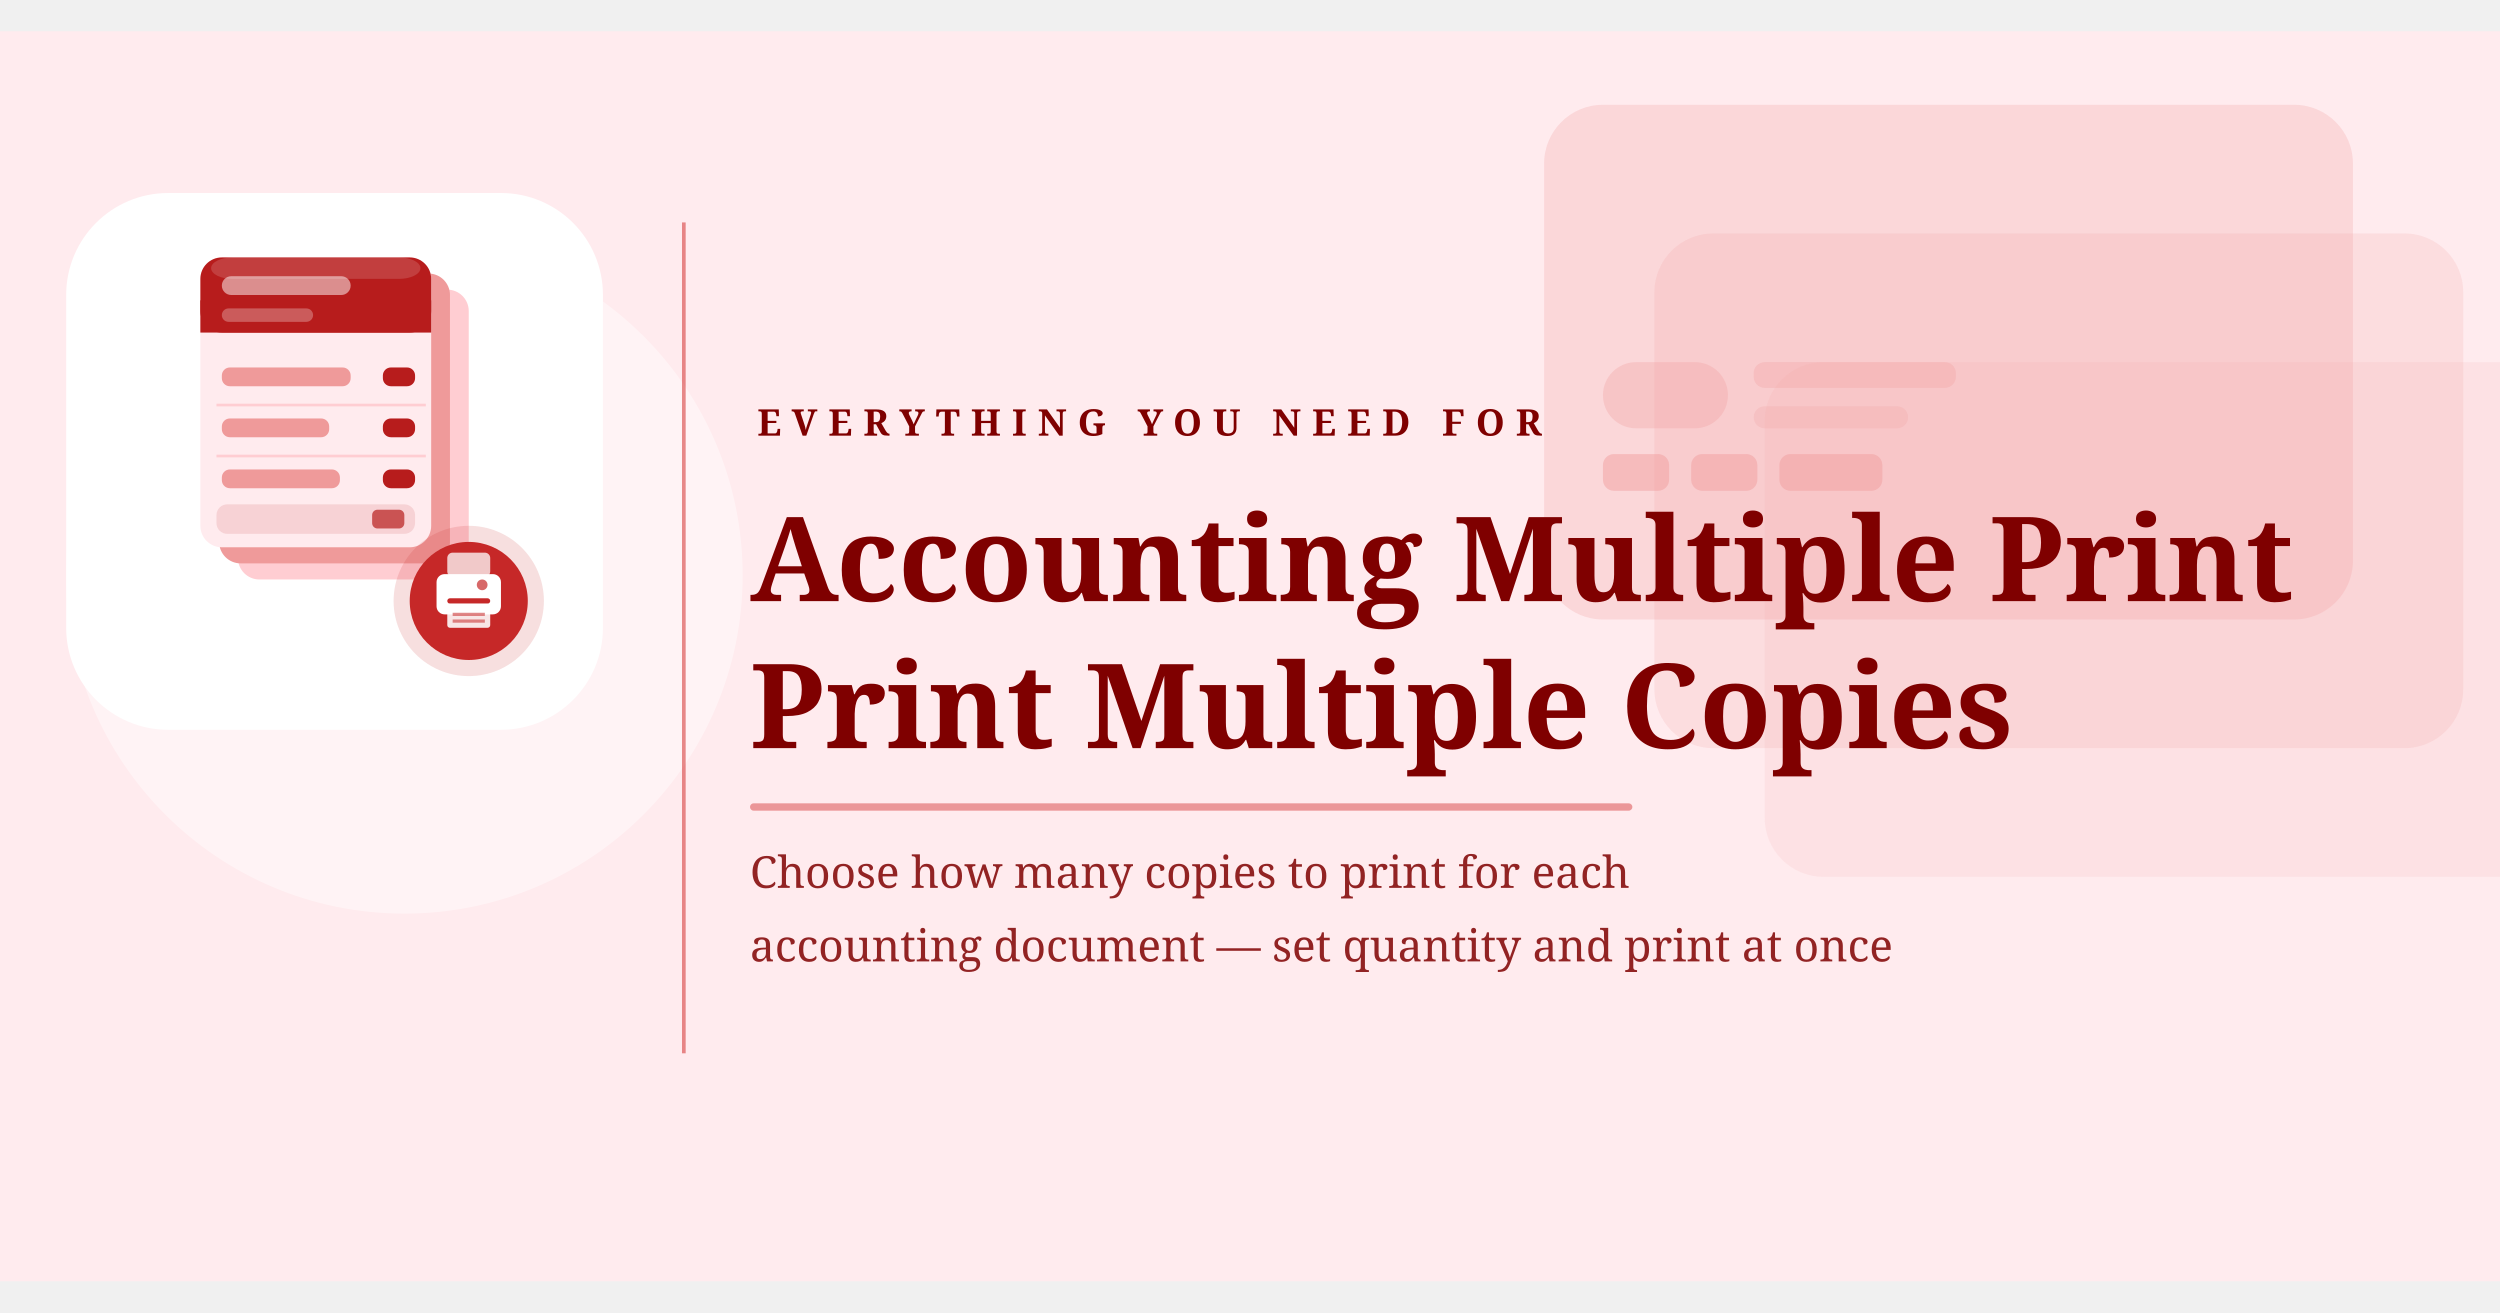
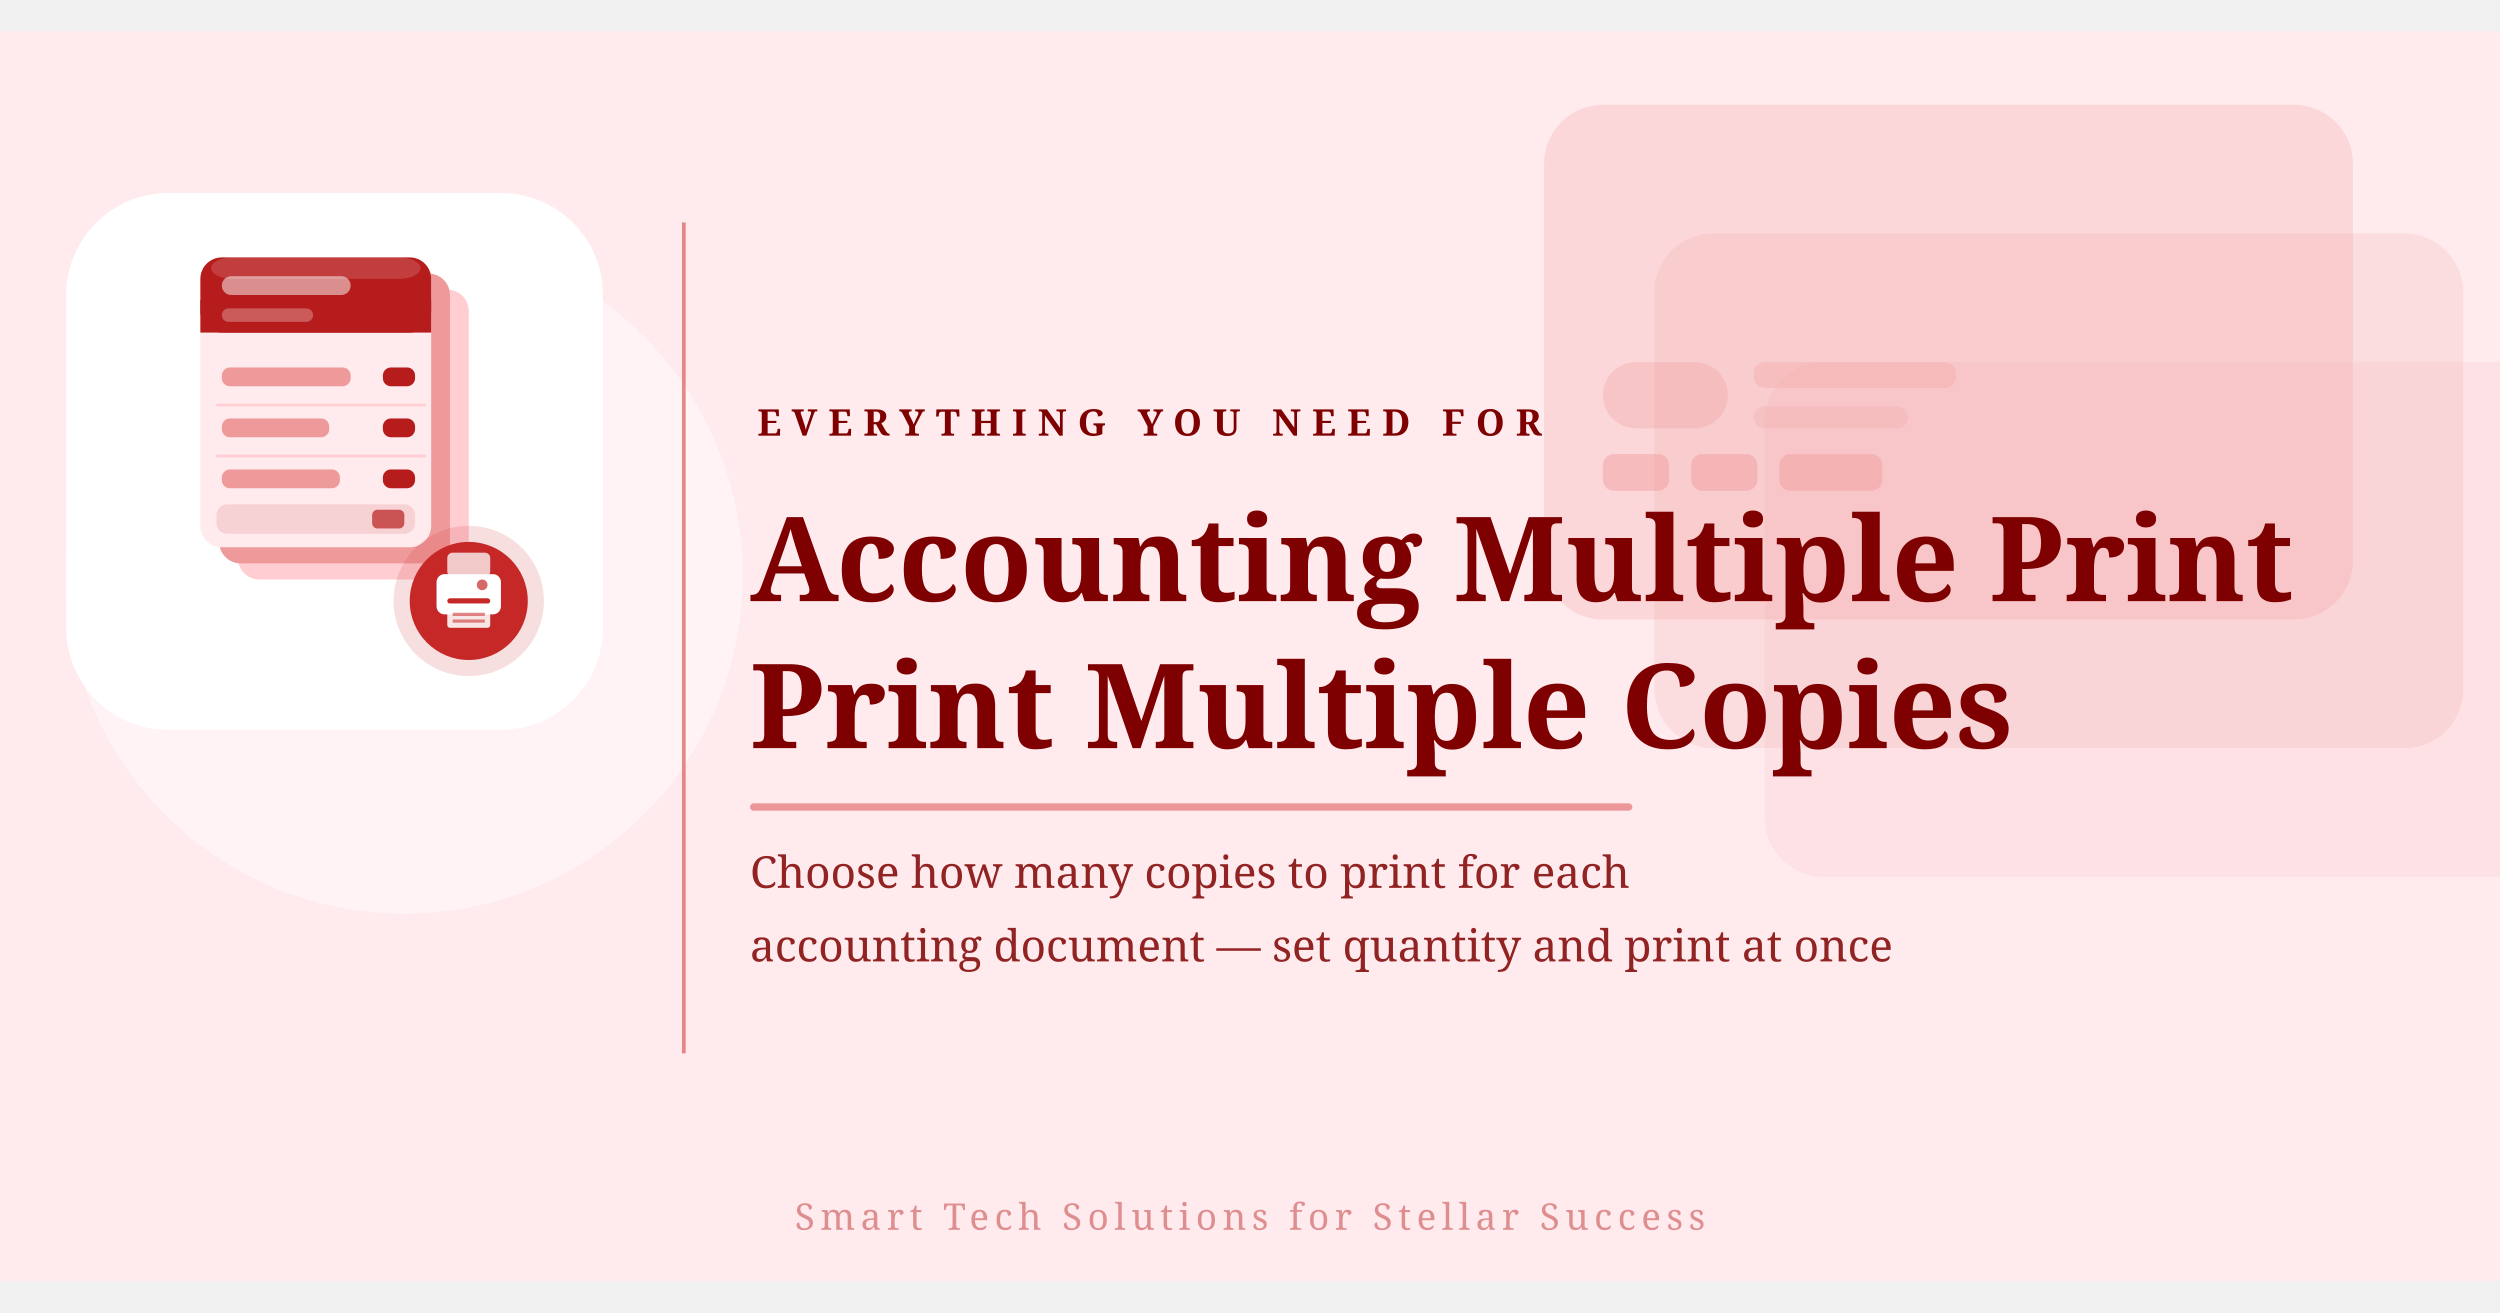
<svg xmlns="http://www.w3.org/2000/svg" width="1200" height="630" viewBox="0 0 680 340">
  <rect width="680" height="340" fill="#FFEBEE" />
  <rect x="420" y="20" width="220" height="140" rx="16" fill="#EF9A9A" opacity="0.25" />
  <rect x="450" y="55" width="220" height="140" rx="16" fill="#EF9A9A" opacity="0.18" />
  <rect x="480" y="90" width="220" height="140" rx="16" fill="#EF9A9A" opacity="0.12" />
  <rect x="436" y="90" width="34" height="18" rx="9" fill="#EF9A9A" opacity="0.30" />
  <rect x="477" y="90" width="55" height="7" rx="3" fill="#EF9A9A" opacity="0.28" />
  <rect x="477" y="102" width="42" height="6" rx="3" fill="#EF9A9A" opacity="0.22" />
  <rect x="436" y="115" width="18" height="10" rx="3" fill="#EF9A9A" opacity="0.45" />
  <rect x="460" y="115" width="18" height="10" rx="3" fill="#EF9A9A" opacity="0.45" />
  <rect x="484" y="115" width="28" height="10" rx="3" fill="#EF9A9A" opacity="0.45" />
  <circle cx="110" cy="148" r="92" fill="white" opacity="0.42" />
  <g transform="translate(18,44) scale(0.73)">
    <rect width="200" height="200" rx="38" fill="#FFFFFF" />
    <rect x="64" y="36" width="86" height="108" rx="8" fill="#FFCDD2" />
    <rect x="57" y="30" width="86" height="108" rx="8" fill="#EF9A9A" />
    <rect x="50" y="24" width="86" height="108" rx="8" fill="#FFEBEE" />
    <rect x="50" y="24" width="86" height="28" rx="8" fill="#B71C1C" />
    <rect x="50" y="40" width="86" height="12" fill="#B71C1C" />
    <rect x="58" y="31" width="48" height="7" rx="3.5" fill="white" opacity="0.5" />
    <rect x="58" y="43" width="34" height="5" rx="2.5" fill="white" opacity="0.28" />
    <rect x="54" y="24" width="78" height="8" rx="8" fill="white" opacity="0.15" />
    <rect x="58" y="65" width="48" height="7" rx="3" fill="#EF9A9A" />
    <rect x="118" y="65" width="12" height="7" rx="3" fill="#B71C1C" />
    <line x1="56" y1="79" x2="134" y2="79" stroke="#FFCDD2" stroke-width="1" />
    <rect x="58" y="84" width="40" height="7" rx="3" fill="#EF9A9A" />
    <rect x="118" y="84" width="12" height="7" rx="3" fill="#B71C1C" />
    <line x1="56" y1="98" x2="134" y2="98" stroke="#FFCDD2" stroke-width="1" />
    <rect x="58" y="103" width="44" height="7" rx="3" fill="#EF9A9A" />
    <rect x="118" y="103" width="12" height="7" rx="3" fill="#B71C1C" />
    <rect x="56" y="116" width="74" height="11" rx="4" fill="#B71C1C" opacity="0.12" />
    <rect x="114" y="118" width="12" height="7" rx="2" fill="#B71C1C" opacity="0.7" />
    <circle cx="150" cy="152" r="28" fill="#C62828" opacity="0.15" />
    <circle cx="150" cy="152" r="22" fill="#C62828" />
    <rect x="142" y="134" width="16" height="9" rx="2" fill="white" opacity="0.75" />
    <rect x="138" y="142" width="24" height="15" rx="3" fill="white" />
    <rect x="142" y="151" width="16" height="2" rx="1" fill="#C62828" />
    <rect x="142" y="153" width="16" height="9" rx="1" fill="rgba(255,255,255,0.88)" />
    <line x1="144" y1="157" x2="156" y2="157" stroke="#C62828" stroke-width="1.2" opacity="0.55" />
    <line x1="144" y1="159.5" x2="156" y2="159.5" stroke="#C62828" stroke-width="1.2" opacity="0.55" />
    <circle cx="155" cy="146" r="2" fill="#C62828" opacity="0.7" />
  </g>
  <line x1="186" y1="52" x2="186" y2="278" stroke="#D32F2F" stroke-width="1" opacity="0.55" />
  <text x="206" y="110" font-family="Georgia,serif" font-size="10" fill="#7F0000" letter-spacing="3" font-weight="bold">EVERYTHING YOU NEED FOR</text>
  <text x="204" y="155" font-family="Georgia,serif" font-size="32" fill="#7F0000" font-weight="bold">Accounting Multiple Print</text>
  <text x="204" y="195" font-family="Georgia,serif" font-size="32" fill="#7F0000" font-weight="bold">Print Multiple Copies</text>
  <rect x="204" y="210" width="240" height="2" rx="1" fill="#D32F2F" opacity="0.45" />
  <text x="204" y="233" font-family="Georgia,serif" font-size="12" fill="#7F0000" opacity="0.85">Choose how many copies to print for each</text>
  <text x="204" y="253" font-family="Georgia,serif" font-size="12" fill="#7F0000" opacity="0.85">accounting document — set quantity and print at once</text>
+   <text x="340" y="326" font-family="Georgia,serif" font-size="10" fill="#B71C1C" text-anchor="middle" opacity="0.45" letter-spacing="1.5">Smart Tech Solutions for Stellar Success</text>
</svg>
